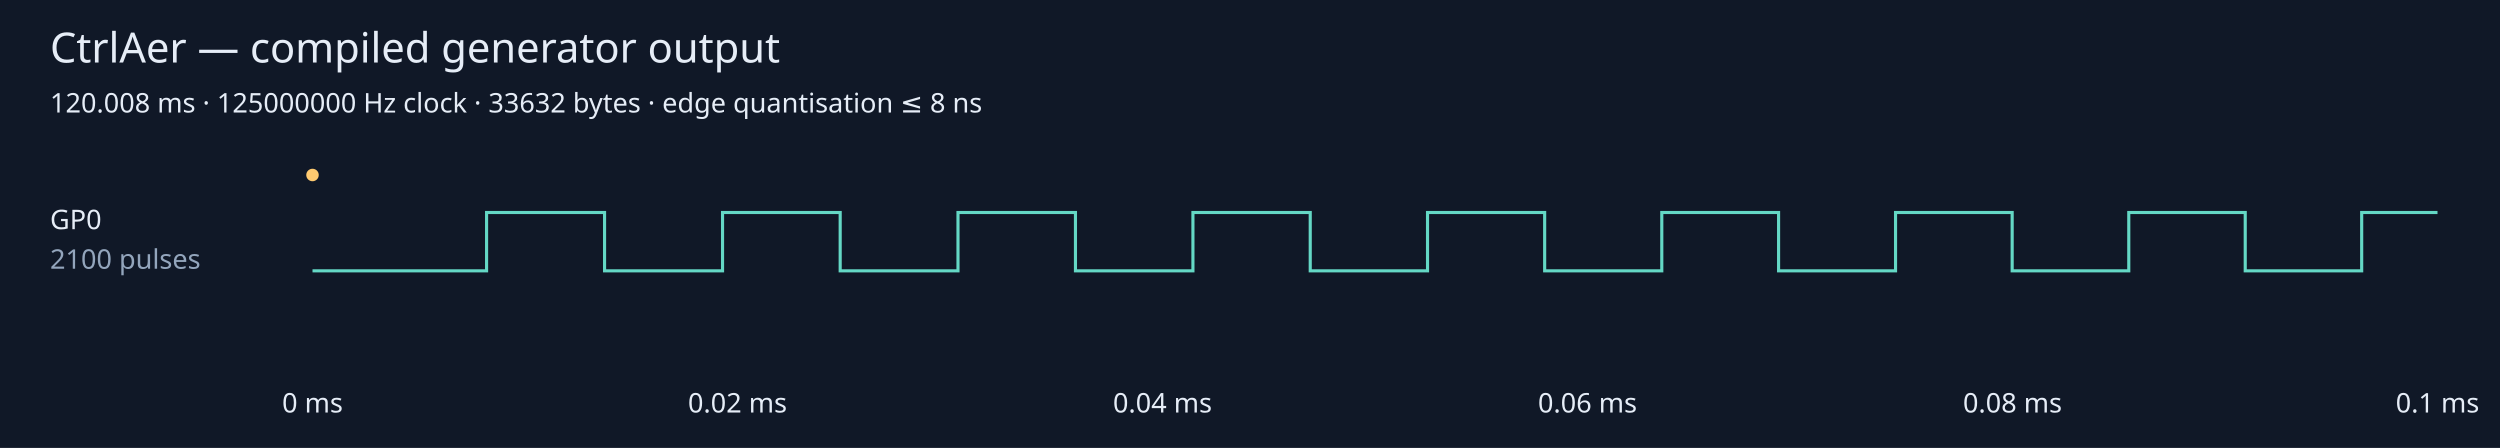
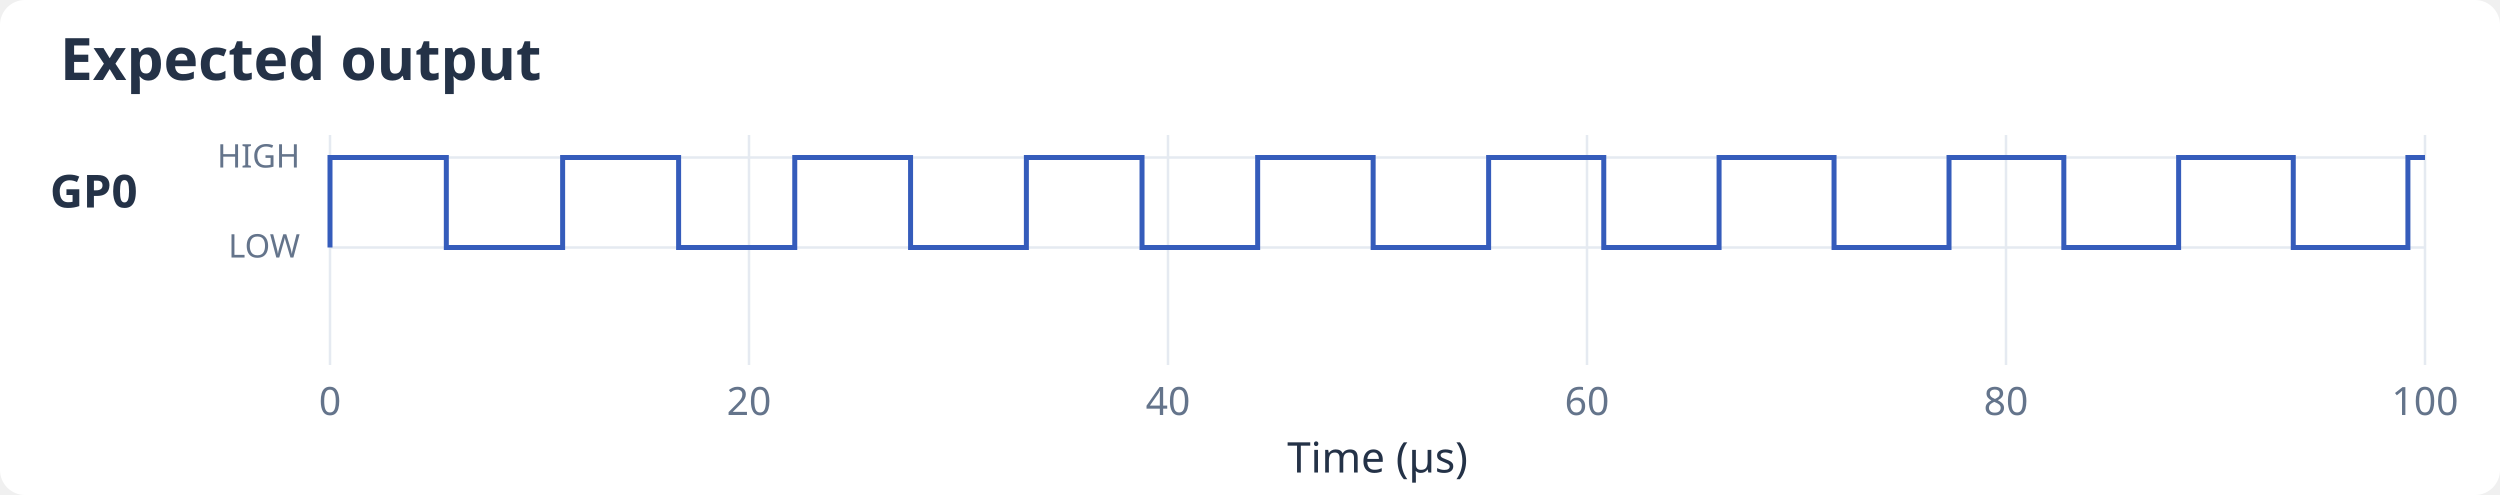
- <svg xmlns="http://www.w3.org/2000/svg" width="1200" height="215" viewBox="0 0 1200 215">
-   <rect width="100%" height="100%" fill="#101827" />
-   <g font-family="sans-serif" font-size="13" fill="#e6edf7">
-     <text x="24" y="30" font-size="20">CtrlAer — compiled generator output</text>
-     <text x="24" y="54">120.008 ms · 125000000 Hz clock · 33632 bytes · edge quantisation ≤ 8 ns</text>
-     <text x="24" y="110">GP0</text>
-     <text x="24" y="129" fill="#93a5bc">2100 pulses</text>
-     <path d="M 150.000 130 H 233.558 V 102 H 290.189 V 130 H 346.819 V 102 H 403.286 V 130 H 459.835 V 102 H 516.221 V 130 H 572.606 V 102 H 628.910 V 130 H 685.214 V 102 H 741.437 V 130 H 797.659 V 102 H 853.718 V 130 H 909.859 V 102 H 965.837 V 130 H 1021.814 V 102 H 1077.710 V 130 H 1133.606 V 102 H 1170.000" fill="none" stroke="#64d8c5" stroke-width="1.5" />
-     <circle cx="150.000" cy="84" r="3" fill="#ffca70" />
-     <text x="150.000" y="198" text-anchor="middle">0 ms</text>
-     <text x="354.000" y="198" text-anchor="middle">0.02 ms</text>
-     <text x="558.000" y="198" text-anchor="middle">0.04 ms</text>
-     <text x="762.000" y="198" text-anchor="middle">0.06 ms</text>
-     <text x="966.000" y="198" text-anchor="middle">0.08 ms</text>
-     <text x="1170.000" y="198" text-anchor="middle">0.1 ms</text>
+ <svg xmlns="http://www.w3.org/2000/svg" viewBox="0 0 1000 198" role="img">
+   <rect width="100%" height="100%" rx="10" fill="#fff" />
+   <g font-family="system-ui, sans-serif" fill="#243247">
+     <text x="24" y="32" font-size="23.4" fill="#243247" font-weight="600" text-anchor="start">Expected output</text>
+     <path d="M132.0,54 L132.0,146" fill="none" stroke="#e5eaf1" stroke-width="1" />
+     <text x="132.0" y="166" font-size="15.6" fill="#64748b" font-weight="400" text-anchor="middle">0</text>
+     <path d="M299.6,54 L299.6,146" fill="none" stroke="#e5eaf1" stroke-width="1" />
+     <text x="299.6" y="166" font-size="15.6" fill="#64748b" font-weight="400" text-anchor="middle">20</text>
+     <path d="M467.2,54 L467.2,146" fill="none" stroke="#e5eaf1" stroke-width="1" />
+     <text x="467.2" y="166" font-size="15.6" fill="#64748b" font-weight="400" text-anchor="middle">40</text>
+     <path d="M634.8,54 L634.8,146" fill="none" stroke="#e5eaf1" stroke-width="1" />
+     <text x="634.8" y="166" font-size="15.6" fill="#64748b" font-weight="400" text-anchor="middle">60</text>
+     <path d="M802.4,54 L802.4,146" fill="none" stroke="#e5eaf1" stroke-width="1" />
+     <text x="802.4" y="166" font-size="15.6" fill="#64748b" font-weight="400" text-anchor="middle">80</text>
+     <path d="M970.0,54 L970.0,146" fill="none" stroke="#e5eaf1" stroke-width="1" />
+     <text x="970.0" y="166" font-size="15.6" fill="#64748b" font-weight="400" text-anchor="middle">100</text>
+     <text x="551.0" y="189" font-size="16.9" fill="#243247" font-weight="400" text-anchor="middle">Time (µs)</text>
+     <text x="20" y="83" font-size="18.2" fill="#243247" font-weight="600" text-anchor="start">GP0</text>
+     <text x="120" y="67" font-size="13.0" fill="#64748b" font-weight="400" text-anchor="end">HIGH</text>
+     <text x="120" y="103" font-size="13.0" fill="#64748b" font-weight="400" text-anchor="end">LOW</text>
+     <path d="M132,63 L970,63" fill="none" stroke="#e5eaf1" stroke-width="1" />
+     <path d="M132,99 L970,99" fill="none" stroke="#e5eaf1" stroke-width="1" />
+     <path d="M 132,99 H 132.000 V 63 H 178.526 V 99 H 225.052 V 63 H 271.443 V 99 H 317.902 V 63 H 364.227 V 99 H 410.551 V 63 H 456.809 V 99 H 503.066 V 63 H 549.257 V 99 H 595.448 V 63 H 641.504 V 99 H 687.628 V 63 H 733.617 V 99 H 779.606 V 63 H 825.529 V 99 H 871.451 V 63 H 917.307 V 99 H 963.162 V 63 H 970" stroke="#355cbb" stroke-width="2" fill="none" />
  </g>
</svg>
